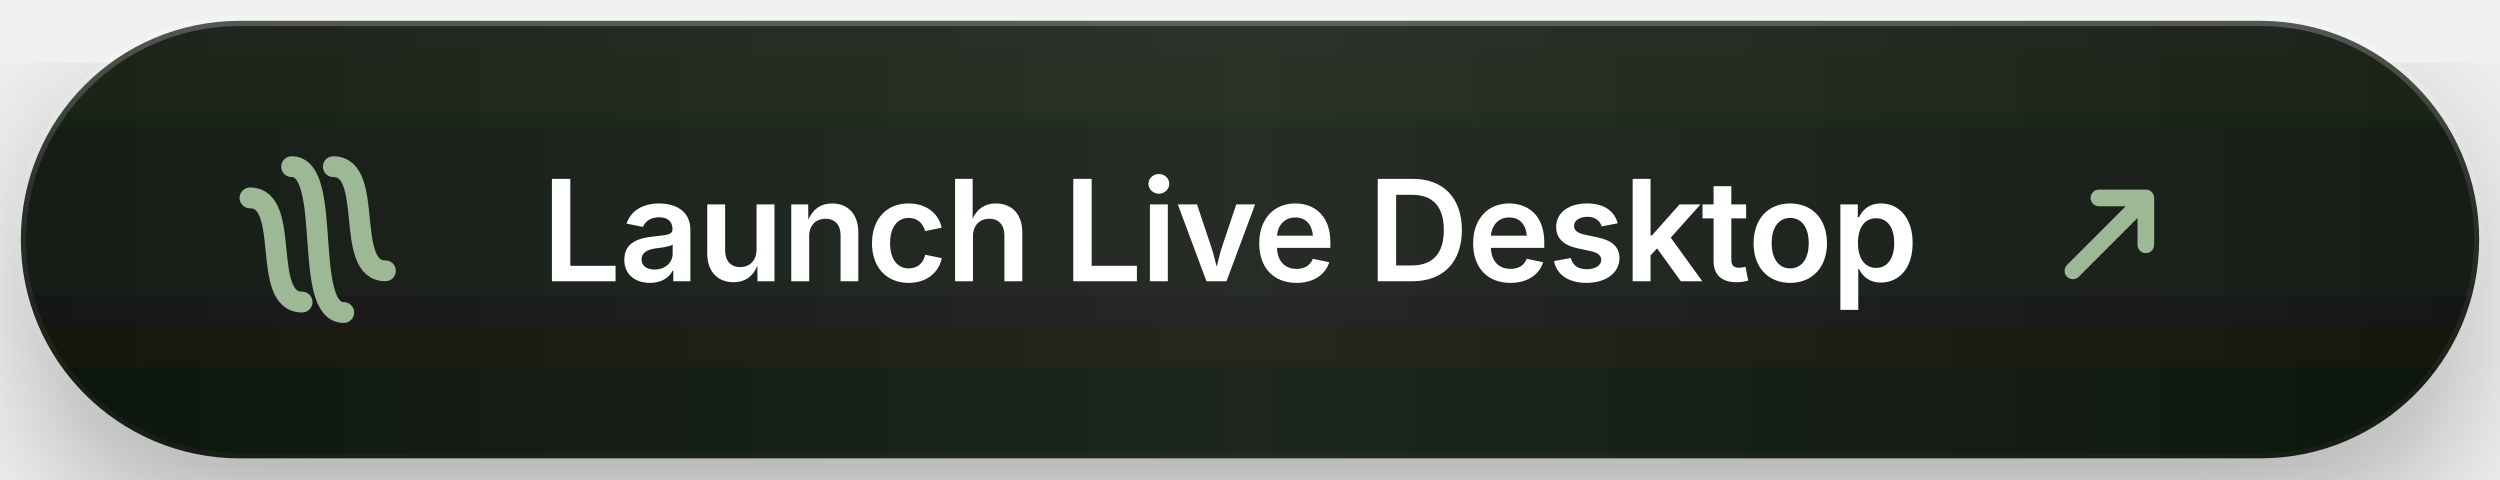
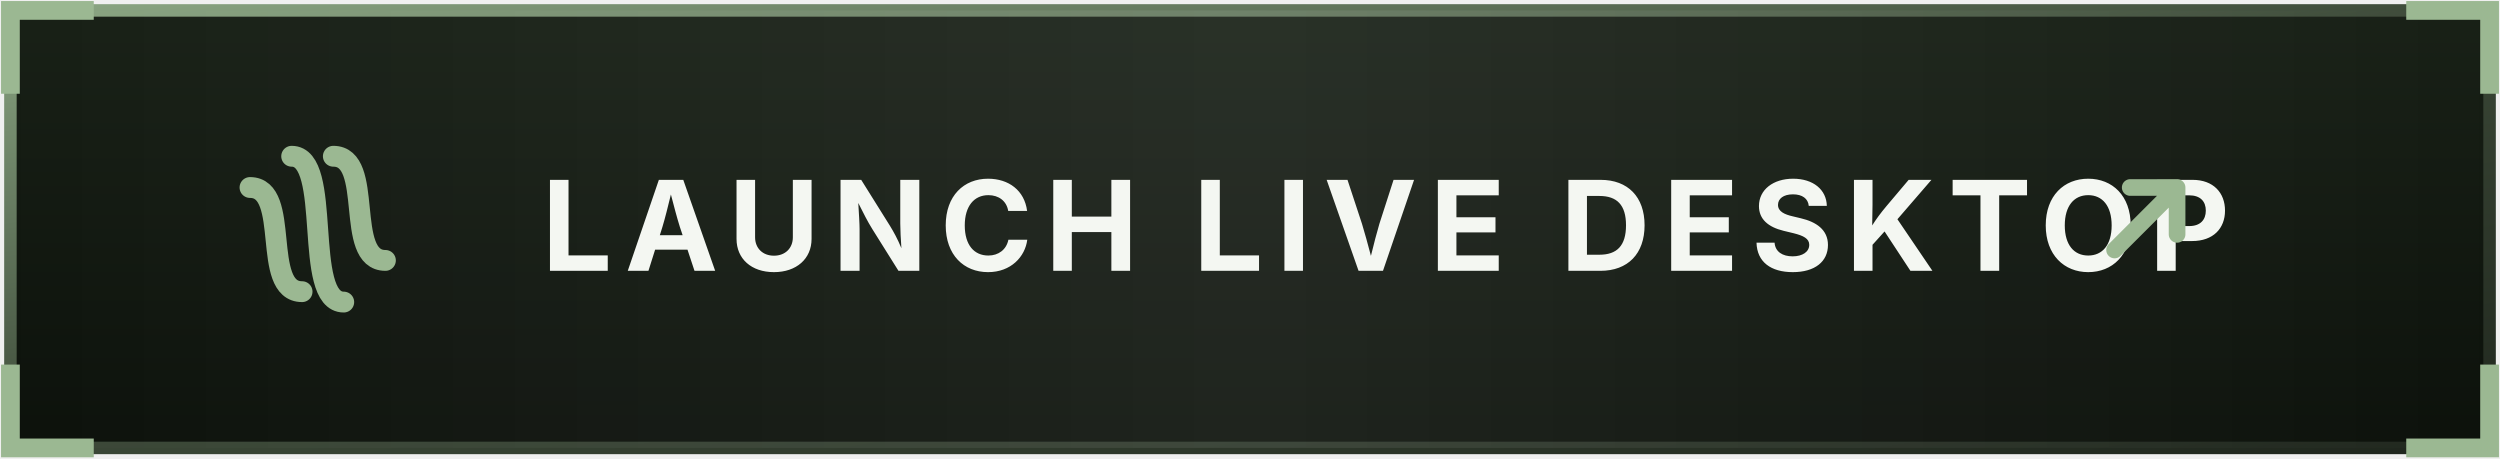
- <svg xmlns="http://www.w3.org/2000/svg" viewBox="0 0 240 46" width="240" height="46" fill="none">
+ <svg xmlns="http://www.w3.org/2000/svg" viewBox="0 0 240 44" width="240" height="44" fill="none">
  <defs>
-     <filter id="btnShadow" x="-15%" y="-20%" width="130%" height="150%">
-       <feDropShadow dx="0" dy="6" stdDeviation="8" flood-color="#000000" flood-opacity="0.3" />
-     </filter>
-     <linearGradient id="glassFill" x1="0" y1="0" x2="0" y2="46" gradientUnits="userSpaceOnUse">
-       <stop offset="0%" stop-color="#1d241b" />
-       <stop offset="100%" stop-color="#0e130d" />
+     <linearGradient id="rectFill" x1="0" y1="0" x2="0" y2="44" gradientUnits="userSpaceOnUse">
+       <stop offset="0%" stop-color="#182016" />
+       <stop offset="100%" stop-color="#0b100a" />
    </linearGradient>
-     <linearGradient id="hairline" x1="0" y1="0" x2="0" y2="46" gradientUnits="userSpaceOnUse">
-       <stop offset="0%" stop-color="#ffffff" stop-opacity="0.25" />
-       <stop offset="45%" stop-color="#ffffff" stop-opacity="0.08" />
-       <stop offset="100%" stop-color="#ffffff" stop-opacity="0.02" />
+     <linearGradient id="rectBorder" x1="0%" y1="0%" x2="100%" y2="100%">
+       <stop offset="0%" stop-color="#8ba683" />
+       <stop offset="50%" stop-color="#3b4837" />
+       <stop offset="100%" stop-color="#1f261d" />
    </linearGradient>
    <linearGradient id="sheen" x1="0%" y1="0%" x2="100%" y2="0%">
      <stop offset="0%" stop-color="#ffffff" stop-opacity="0" />
-       <stop offset="50%" stop-color="#ffffff" stop-opacity="0.07">
-         <animate attributeName="offset" values="-0.3; 1.3" dur="4.5s" repeatCount="indefinite" />
+       <stop offset="50%" stop-color="#ffffff" stop-opacity="0.08">
+         <animate attributeName="offset" values="-0.3; 1.3" dur="4s" repeatCount="indefinite" />
      </stop>
      <stop offset="100%" stop-color="#ffffff" stop-opacity="0" />
    </linearGradient>
  </defs>
-   <rect x="2" y="2" width="236" height="42" rx="21" fill="url(#glassFill)" filter="url(#btnShadow)" />
-   <rect x="2" y="2" width="236" height="42" rx="21" fill="url(#sheen)" />
-   <rect x="2" y="2" width="236" height="42" rx="21" stroke="url(#hairline)" stroke-width="1" />
-   <g transform="translate(24, 15)" stroke="#9db895" stroke-width="2" stroke-linecap="round" fill="none">
+   <rect x="1" y="1" width="238" height="42" fill="url(#rectFill)" stroke="url(#rectBorder)" stroke-width="1.2" />
+   <rect x="1" y="1" width="238" height="42" fill="url(#sheen)" />
+   <path d="M1 9V1H9" stroke="#9bb892" stroke-width="1.8" />
+   <path d="M239 9V1H231" stroke="#9bb892" stroke-width="1.8" />
+   <path d="M1 35V43H9" stroke="#9bb892" stroke-width="1.8" />
+   <path d="M239 35V43H231" stroke="#9bb892" stroke-width="1.8" />
+   <g transform="translate(24, 14)" stroke="#9bb892" stroke-width="2" stroke-linecap="round" fill="none">
    <path d="M4 1c4 0 1 14 5 14" />
    <path d="M0 4c4 0 1 10 5 10" />
    <path d="M8 1c4 0 1 10 5 10" />
  </g>
-   <text x="52" y="27" fill="#ffffff" font-family="-apple-system, BlinkMacSystemFont, 'Segoe UI', Inter, system-ui, sans-serif" font-size="13.5" font-weight="600" letter-spacing="-0.2px">
-     Launch Live Desktop
+   <text x="52" y="26" fill="#f4f7f2" font-family="-apple-system, BlinkMacSystemFont, 'Segoe UI', Inter, system-ui, sans-serif" font-size="12" font-weight="700" letter-spacing="1.2px">
+     LAUNCH LIVE DESKTOP
  </text>
-   <g transform="translate(198, 17)" stroke="#9db895" stroke-width="1.6" stroke-linecap="round" stroke-linejoin="round">
-     <path d="M1 9L8 2M8 2H3.5M8 2V6.5" />
+   <g transform="translate(202, 16)" stroke="#9bb892" stroke-width="1.6" stroke-linecap="round" stroke-linejoin="round">
+     <path d="M1 8L7 2M7 2H2.5M7 2V6.5" />
  </g>
</svg>
